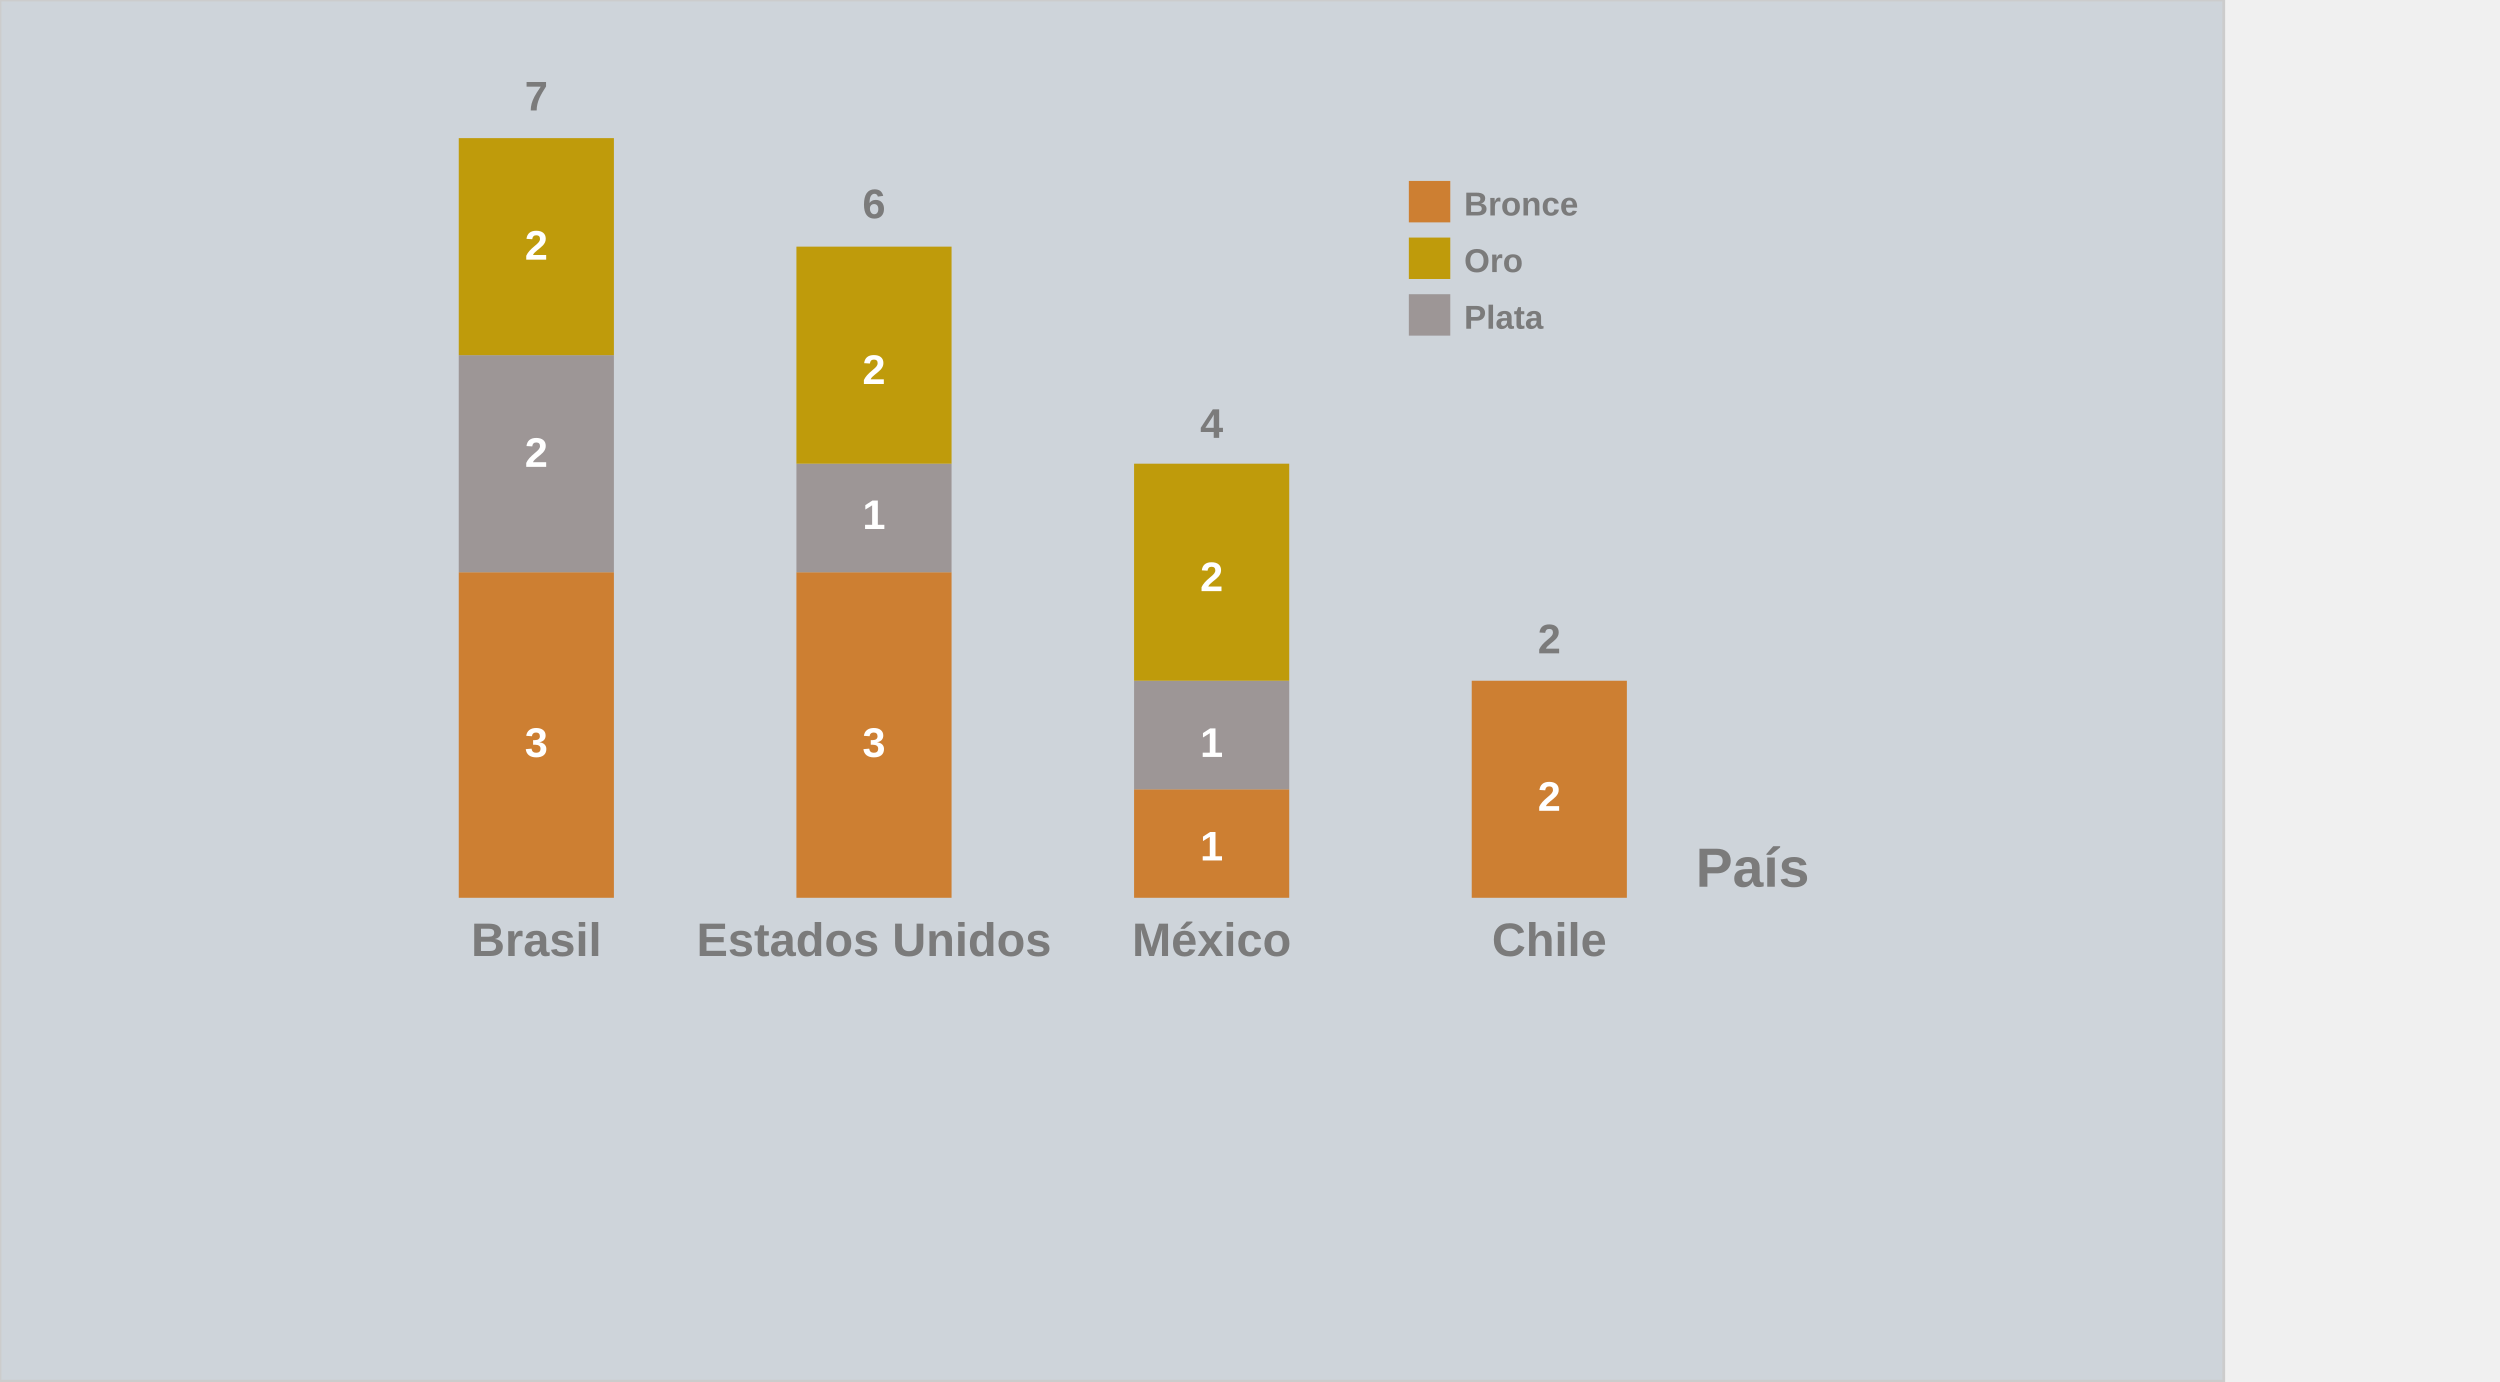
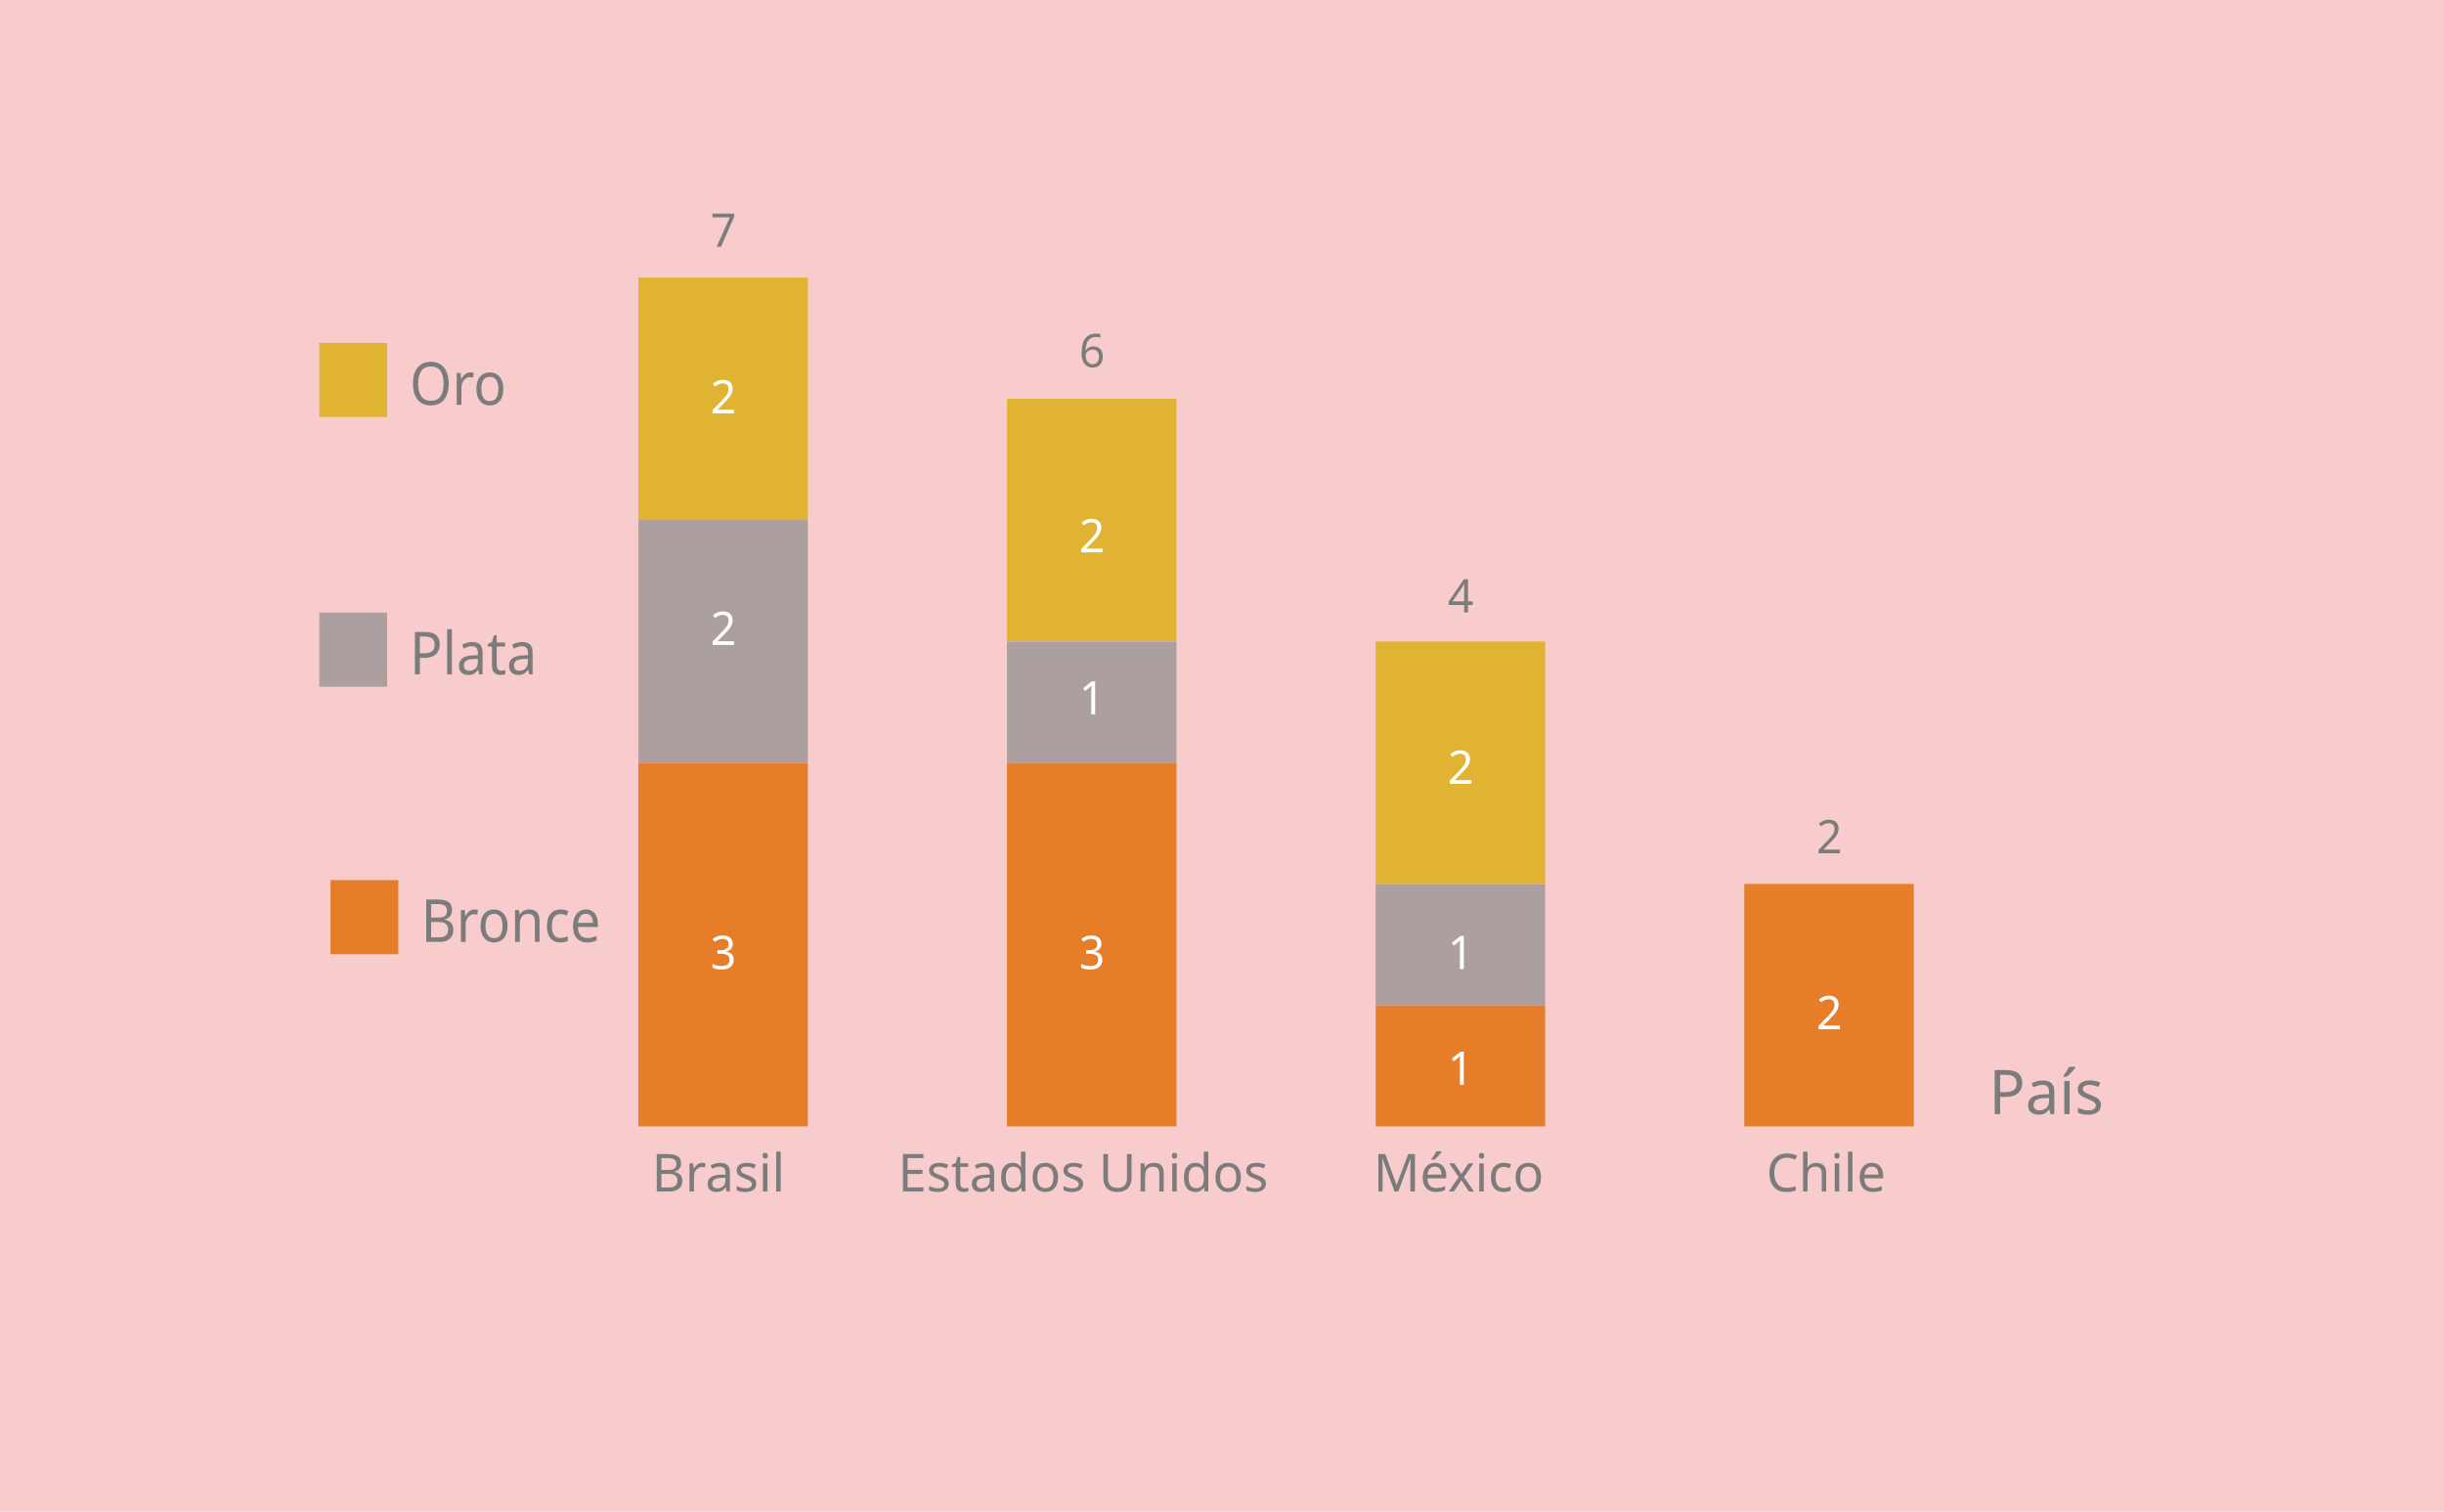
- <svg xmlns="http://www.w3.org/2000/svg" width="905" height="500">
-   <rect width="805" height="500" x="0" y="0" fill="#ced4da" id="backgorund" />
-   <g id="viz">
-     <g transform="translate(0,0)">
-       <g transform="translate(100,50)">
-         <g id="Bronce" fill="#cd7f32">
-           <rect x="310.536" y="235.714" width="56.161" height="39.286" />
-           <rect x="432.768" y="196.429" width="56.161" height="78.571" />
-           <rect x="188.304" y="157.143" width="56.161" height="117.857" />
-           <rect x="66.071" y="157.143" width="56.161" height="117.857" />
-         </g>
-         <g id="Plata" fill="#9d9696">
-           <rect x="310.536" y="196.429" width="56.161" height="39.286" />
-           <rect x="432.768" y="196.429" width="56.161" height="0" />
-           <rect x="188.304" y="117.857" width="56.161" height="39.286" />
-           <rect x="66.071" y="78.571" width="56.161" height="78.571" />
-         </g>
-         <g id="Oro" fill="#bf9b0b">
-           <rect x="310.536" y="117.857" width="56.161" height="78.571" />
-           <rect x="432.768" y="196.429" width="56.161" height="0" />
-           <rect x="188.304" y="39.286" width="56.161" height="78.571" />
-           <rect x="66.071" y="0" width="56.161" height="78.571" />
-         </g>
-         <g id="xAxis" transform="translate(0,275)" fill="none" font-size="10" font-family="sans-serif" text-anchor="middle">
-           <path class="domain" fill="#ced4da" d="M0,0H555" />
-           <g class="tick" opacity="1" transform="translate(94.15179,0)">
-             <line fill="#ced4da" y2="6" />
-             <text style="font-family: Arial, sans-serif; font-size: 17px; fill: rgb(123, 123, 123); font-weight: bold;" fill="currentColor" y="9" dy="0.71em">Brasil</text>
-             <text style="font-family: Arial, sans-serif; font-size: 15px; fill: rgb(255, 255, 255); font-weight: bold;" fill="currentColor" y="9" dy="-4em">3</text>
-             <text style="font-family: Arial, sans-serif; font-size: 15px; fill: rgb(255, 255, 255); font-weight: bold;" fill="currentColor" y="9" dy="-11em">2</text>
-             <text style="font-family: Arial, sans-serif; font-size: 15px; fill: rgb(255, 255, 255); font-weight: bold;" fill="currentColor" y="9" dy="-16em">2</text>
-             <text style="font-family: Arial, sans-serif; font-size: 15px; fill: rgb(123, 123, 123); font-weight: bold;" fill="currentColor" y="9" dy="-19.6em">7</text>
-           </g>
-           <g class="tick" opacity="1" transform="translate(216.3839,0)">
-             <line fill="#ced4da" y2="6" />
-             <text style="font-family: Arial, sans-serif; font-size: 17px; fill: rgb(123, 123, 123); font-weight: bold;" fill="currentColor" y="9" dy="0.71em">Estados Unidos</text>
-             <text style="font-family: Arial, sans-serif; font-size: 15px; fill: rgb(255, 255, 255); font-weight: bold;" fill="currentColor" y="9" dy="-4em">3</text>
-             <text style="font-family: Arial, sans-serif; font-size: 15px; fill: rgb(255, 255, 255); font-weight: bold;" fill="currentColor" y="9" dy="-9.5em">1</text>
-             <text style="font-family: Arial, sans-serif; font-size: 15px; fill: rgb(255, 255, 255); font-weight: bold;" fill="currentColor" y="9" dy="-13em">2</text>
-             <text style="font-family: Arial, sans-serif; font-size: 15px; fill: rgb(123, 123, 123); font-weight: bold;" fill="currentColor" y="9" dy="-17em">6</text>
-           </g>
-           <g class="tick" opacity="1" transform="translate(338.6161,0)">
-             <line fill="#ced4da" y2="6" />
-             <text style="font-family: Arial, sans-serif; font-size: 17px; fill: rgb(123, 123, 123); font-weight: bold;" fill="currentColor" y="9" dy="0.71em">México</text>
-             <text style="font-family: Arial, sans-serif; font-size: 15px; fill: rgb(255, 255, 255); font-weight: bold;" fill="currentColor" y="9" dy="-1.5em">1</text>
-             <text style="font-family: Arial, sans-serif; font-size: 15px; fill: rgb(255, 255, 255); font-weight: bold;" fill="currentColor" y="9" dy="-4em">1</text>
-             <text style="font-family: Arial, sans-serif; font-size: 15px; fill: rgb(255, 255, 255); font-weight: bold;" fill="currentColor" y="9" dy="-8em">2</text>
-             <text style="font-family: Arial, sans-serif; font-size: 15px; fill: rgb(123, 123, 123); font-weight: bold;" fill="currentColor" y="9" dy="-11.7em">4</text>
-           </g>
-           <g class="tick" opacity="1" transform="translate(460.8482,0)">
-             <line fill="#ced4da" y2="6" />
-             <text style="font-family: Arial, sans-serif; font-size: 17px; fill: rgb(123, 123, 123); font-weight: bold;" fill="currentColor" y="9" dy="0.71em">Chile</text>
-             <text style="font-family: Arial, sans-serif; font-size: 15px; fill: rgb(255, 255, 255); font-weight: bold;" fill="currentColor" y="9" dy="-2.7em">2</text>
-             <text style="font-family: Arial, sans-serif; font-size: 15px; fill: rgb(123, 123, 123); font-weight: bold;" fill="currentColor" y="9" dy="-6.5em">2</text>
-           </g>
-         </g>
-         <g id="yAxis" fill="#ced4da" font-size="10" font-family="sans-serif" text-anchor="end">
-           <path class="domain" fill="#f7cbcb" d="M0,275V0" />
-           <g class="tick" opacity="1" transform="translate(0,275)">
-             <line fill="#f7cbcb" x2="-6" />
-           </g>
-           <g class="tick" opacity="1" transform="translate(0,255.3571)">
-             <line fill="#ced4da" x2="-6" />
-             <text fill="currentColor" x="-9" dy="0.32em" />
-           </g>
-         </g>
-         <text y="271" x="555" text-anchor="end" style="font-family: Arial, sans-serif; font-size: 20px; fill: rgb(123, 123, 123); font-weight: bold;">País</text>
-       </g>
-       <text x="4" y="4" style="font-family: Arial, sans-serif; font-size: 12px; fill: black; font-weight: bold; dominant-baseline: hanging;" />
+ <svg xmlns="http://www.w3.org/2000/svg" version="1.1" id="Capa_1" x="0px" y="0px" viewBox="0 0 897 554.9" style="enable-background:new 0 0 897 554.9;" xml:space="preserve">
+   <style type="text/css">
+ 	.st0{fill:#F8CCCC;}
+ 	.st1{fill:#E67D28;}
+ 	.st2{fill:#AB9FA0;}
+ 	.st3{fill:#E0B333;}
+ 	.st4{fill:none;}
+ 	.st5{fill:#7C7C7C;}
+ 	.st6{font-family:'Arial-BoldMT';}
+ 	.st7{font-size:19.263px;}
+ 	.st8{fill:#FFFFFF;}
+ 	.st9{font-size:16.997px;}
+ 	.st10{fill:#CED4DA;}
+ 	.st11{font-size:22.663px;}
+ 	.st12{font-size:21.796px;}
+ </style>
+   <rect id="backgorund" class="st0" width="897" height="554.9" />
+   <g id="Bronce">
+     <rect x="504.9" y="369" class="st1" width="62.2" height="44.5" />
+     <rect x="640.2" y="324.5" class="st1" width="62.2" height="89" />
+     <rect x="369.6" y="280" class="st1" width="62.2" height="133.5" />
+     <rect x="234.3" y="280" class="st1" width="62.2" height="133.5" />
+   </g>
+   <g id="Plata">
+     <rect x="504.9" y="324.5" class="st2" width="62.2" height="44.5" />
+     <polygon class="st2" points="640.2,324.5 702.4,324.5 702.4,324.5  " />
+     <rect x="369.6" y="235.5" class="st2" width="62.2" height="44.5" />
+     <rect x="234.3" y="190.9" class="st2" width="62.2" height="89" />
+   </g>
+   <g id="Oro">
+     <rect x="504.9" y="235.5" class="st3" width="62.2" height="89" />
+     <polygon class="st3" points="640.2,324.5 702.4,324.5 702.4,324.5  " />
+     <rect x="369.6" y="146.4" class="st3" width="62.2" height="89" />
+     <rect x="234.3" y="101.9" class="st3" width="62.2" height="89" />
+   </g>
+   <g transform="translate(94.15179,0)">
+     <line class="st4" x1="171.2" y1="413.5" x2="171.2" y2="420.3" />
+     <text transform="matrix(0.9769 0 0 1 145.0642 437.4)" class="st5 st6 st7">Brasil</text>
+     <text transform="matrix(0.9769 0 0 1 166.5974 355.735)" class="st8 st6 st9">3</text>
+     <text transform="matrix(0.9769 0 0 1 166.5974 236.7569)" class="st8 st6 st9">2</text>
+     <text transform="matrix(0.9769 0 0 1 166.5974 151.7725)" class="st8 st6 st9">2</text>
+     <text transform="matrix(0.9769 0 0 1 166.5974 90.5836)" class="st5 st6 st9">7</text>
+   </g>
+   <g transform="translate(216.3839,0)">
+     <line class="st4" x1="184.3" y1="413.5" x2="184.3" y2="420.3" />
+     <text transform="matrix(0.9769 0 0 1 113.1846 437.4)" class="st5 st6 st7">Estados Unidos</text>
+     <text transform="matrix(0.9769 0 0 1 179.6665 355.735)" class="st8 st6 st9">3</text>
+     <text transform="matrix(0.9769 0 0 1 179.6665 262.2525)" class="st8 st6 st9">1</text>
+     <text transform="matrix(0.9769 0 0 1 179.6665 202.7633)" class="st8 st6 st9">2</text>
+     <text transform="matrix(0.9769 0 0 1 179.6665 134.7755)" class="st5 st6 st9">6</text>
+   </g>
+   <g transform="translate(338.6161,0)">
+     <line class="st4" x1="197.4" y1="413.5" x2="197.4" y2="420.3" />
+     <text transform="matrix(0.9769 0 0 1 165.4559 437.4)" class="st5 st6 st7">México</text>
+     <text transform="matrix(0.9769 0 0 1 192.7361 398.2271)" class="st8 st6 st9">1</text>
+     <text transform="matrix(0.9769 0 0 1 192.7361 355.735)" class="st8 st6 st9">1</text>
+     <text transform="matrix(0.9769 0 0 1 192.7361 287.7477)" class="st8 st6 st9">2</text>
+     <text transform="matrix(0.9769 0 0 1 192.7361 224.859)" class="st5 st6 st9">4</text>
+   </g>
+   <g transform="translate(460.8482,0)">
+     <line class="st4" x1="210.4" y1="413.5" x2="210.4" y2="420.3" />
+     <text transform="matrix(0.9769 0 0 1 187.42 437.4)" class="st5 st6 st7">Chile</text>
+     <text transform="matrix(0.9769 0 0 1 205.8058 377.8316)" class="st8 st6 st9">2</text>
+     <text transform="matrix(0.9769 0 0 1 205.8058 313.2428)" class="st5 st6 st9">2</text>
+   </g>
+   <g id="yAxis">
+     <path class="st10" d="M161.1,413.5V101.9" />
+     <g transform="translate(0,275)">
+       <line class="st4" x1="161.1" y1="138.5" x2="154.5" y2="138.5" />
    </g>
-     <g id="grid">
-       <rect x="0" y="0" width="805" height="500" fill="none" stroke="#ccc" />
+     <g transform="translate(0,255.3571)">
+       <line class="st4" x1="161.1" y1="135.9" x2="154.5" y2="135.9" />
    </g>
  </g>
-   <g id="legend" transform="translate(505,50)">
-     <g transform="translate(5,0)">
-       <g class="legendColor" transform="translate(0,0)">
-         <g class="legendCells" transform="translate(0,15.5)">
-           <g class="cell" transform="translate(0, 0)">
-             <rect class="swatch" height="15" width="15" style="fill: rgb(205, 127, 50);" />
-             <text style="font-family: Arial, sans-serif; font-size: 12px; fill: rgb(123, 123, 123); font-weight: bold;" class="label" transform="translate( 20, 12.5)" font-family="&quot;Arial&quot;, sans-serif" font-size="10px">
-               <tspan x="0" dy="0em">Bronce</tspan>
-             </text>
-           </g>
-           <g class="cell" transform="translate(0, 20.5)">
-             <rect class="swatch" height="15" width="15" style="fill: rgb(191, 155, 11);" />
-             <text style="font-family: Arial, sans-serif; font-size: 12px; fill: rgb(123, 123, 123); font-weight: bold;" class="label" transform="translate( 20, 12.5)" font-family="&quot;Arial&quot;, sans-serif" font-size="10px">
-               <tspan x="0" dy="0em">Oro</tspan>
-             </text>
-           </g>
-           <g class="cell" transform="translate(0, 41)">
-             <rect class="swatch" height="15" width="15" style="fill: rgb(157, 150, 150);" />
-             <text style="font-family: Arial, sans-serif; font-size: 12px; fill: rgb(123, 123, 123); font-weight: bold;" class="label" transform="translate( 20, 12.5)" font-family="&quot;Arial&quot;, sans-serif" font-size="10px">
-               <tspan x="0" dy="0em">Plata</tspan>
-             </text>
-           </g>
-         </g>
-         <text class="legendTitle" font-family="&quot;Arial&quot;, sans-serif" font-size="12px" font-weight="bold">
-           <tspan x="0" dy="0em" />
-         </text>
-       </g>
-     </g>
-   </g>
+   <text transform="matrix(0.9769 0 0 1 729.9479 408.9928)" class="st5 st6 st11">País</text>
+   <rect x="121.3" y="323.1" class="st1" width="24.9" height="27.2" />
+   <text transform="matrix(0.914 0 0 1 154.5055 345.774)" class="st5 st6 st12">Bronce</text>
+   <rect x="117.2" y="125.9" class="st3" width="24.9" height="27.2" />
+   <text transform="matrix(0.914 0 0 1 150.3551 148.6178)" class="st5 st6 st12">Oro</text>
+   <rect x="117.2" y="224.9" class="st2" width="24.9" height="27.2" />
+   <text transform="matrix(0.914 0 0 1 150.3551 247.5645)" class="st5 st6 st12">Plata</text>
</svg>
